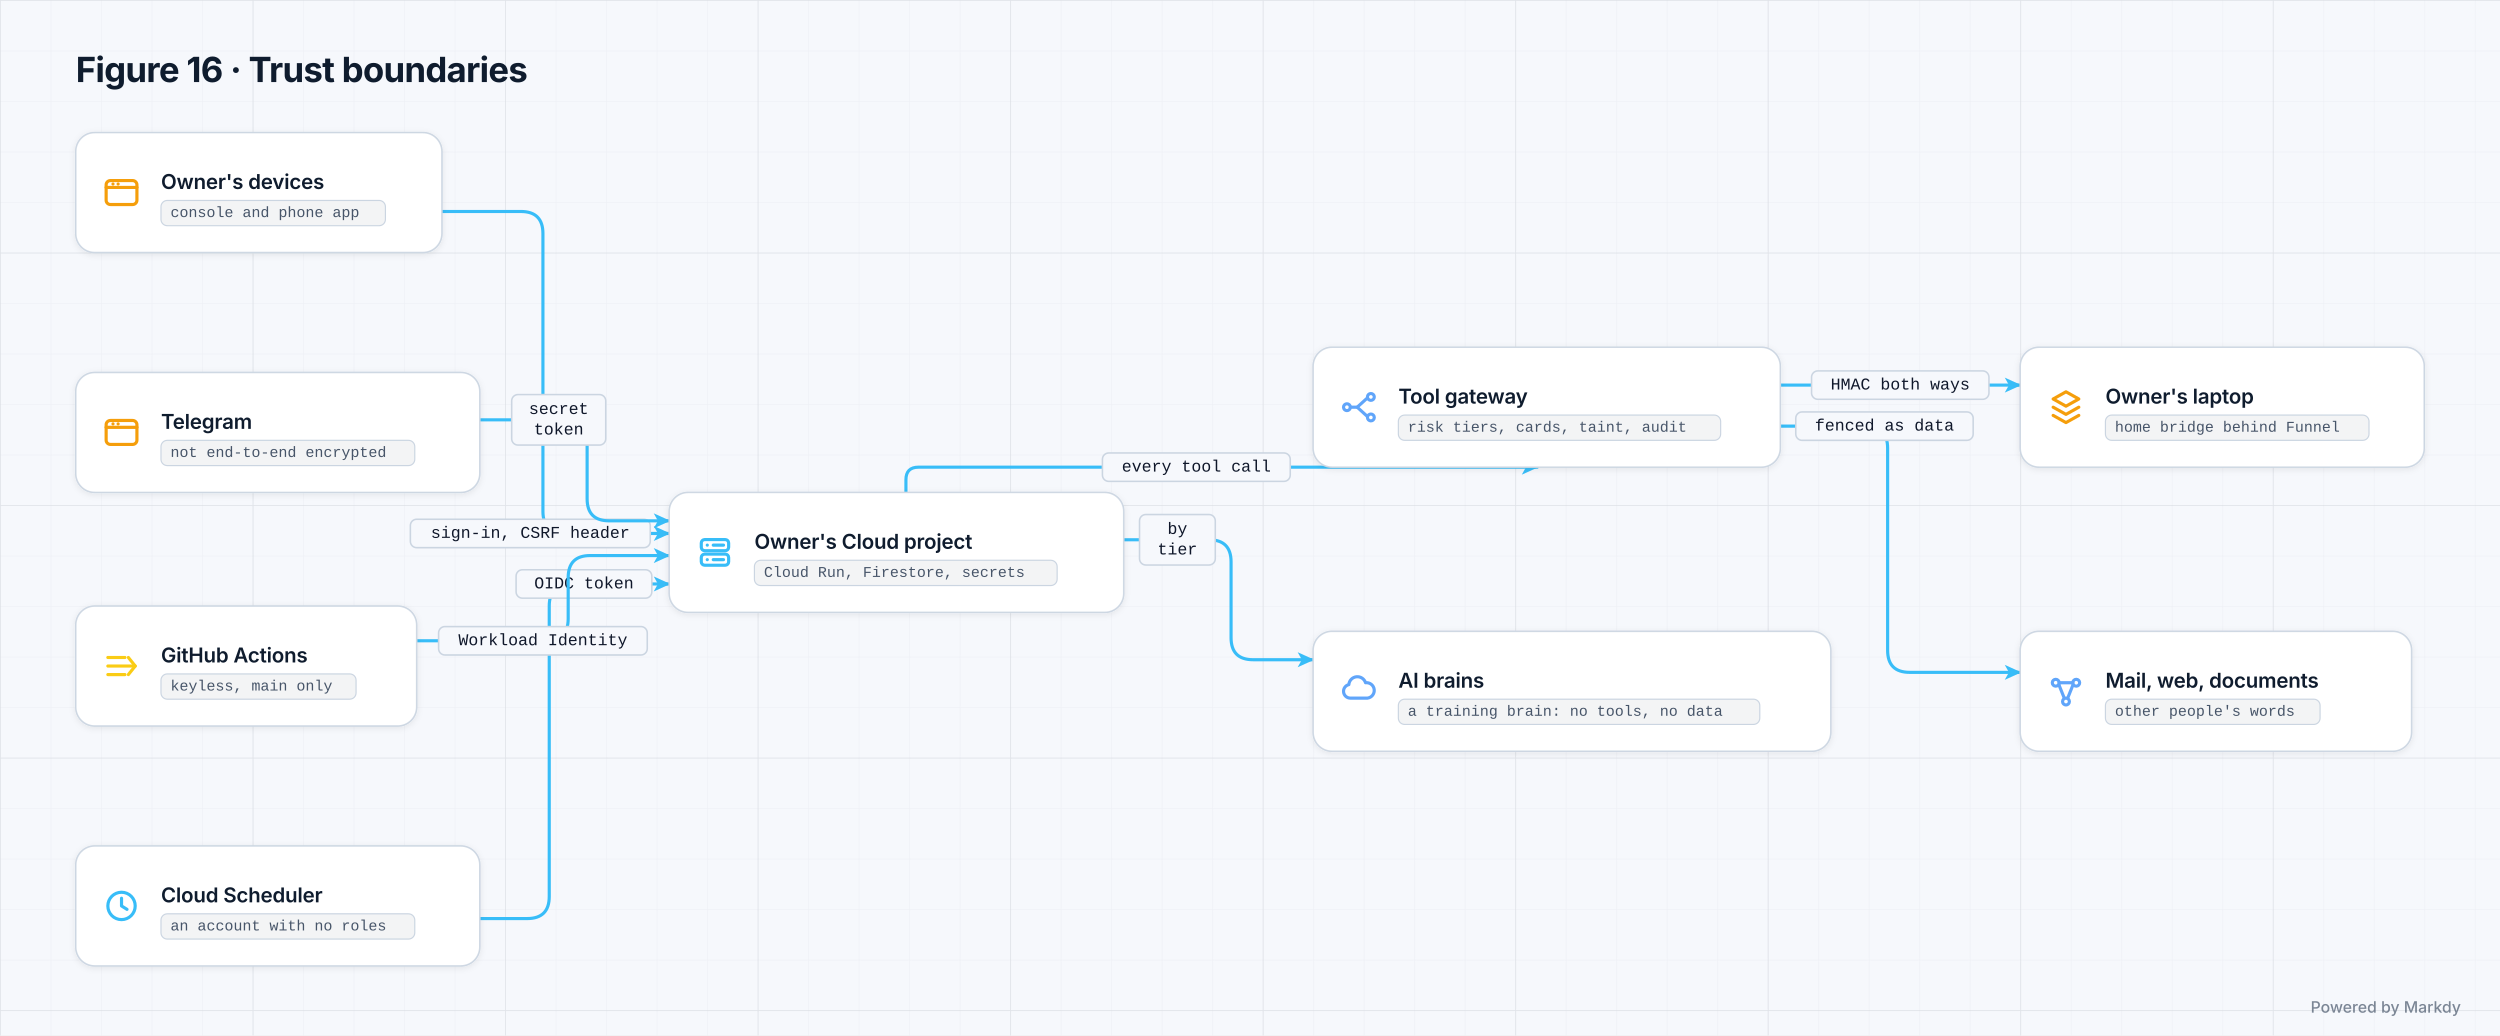
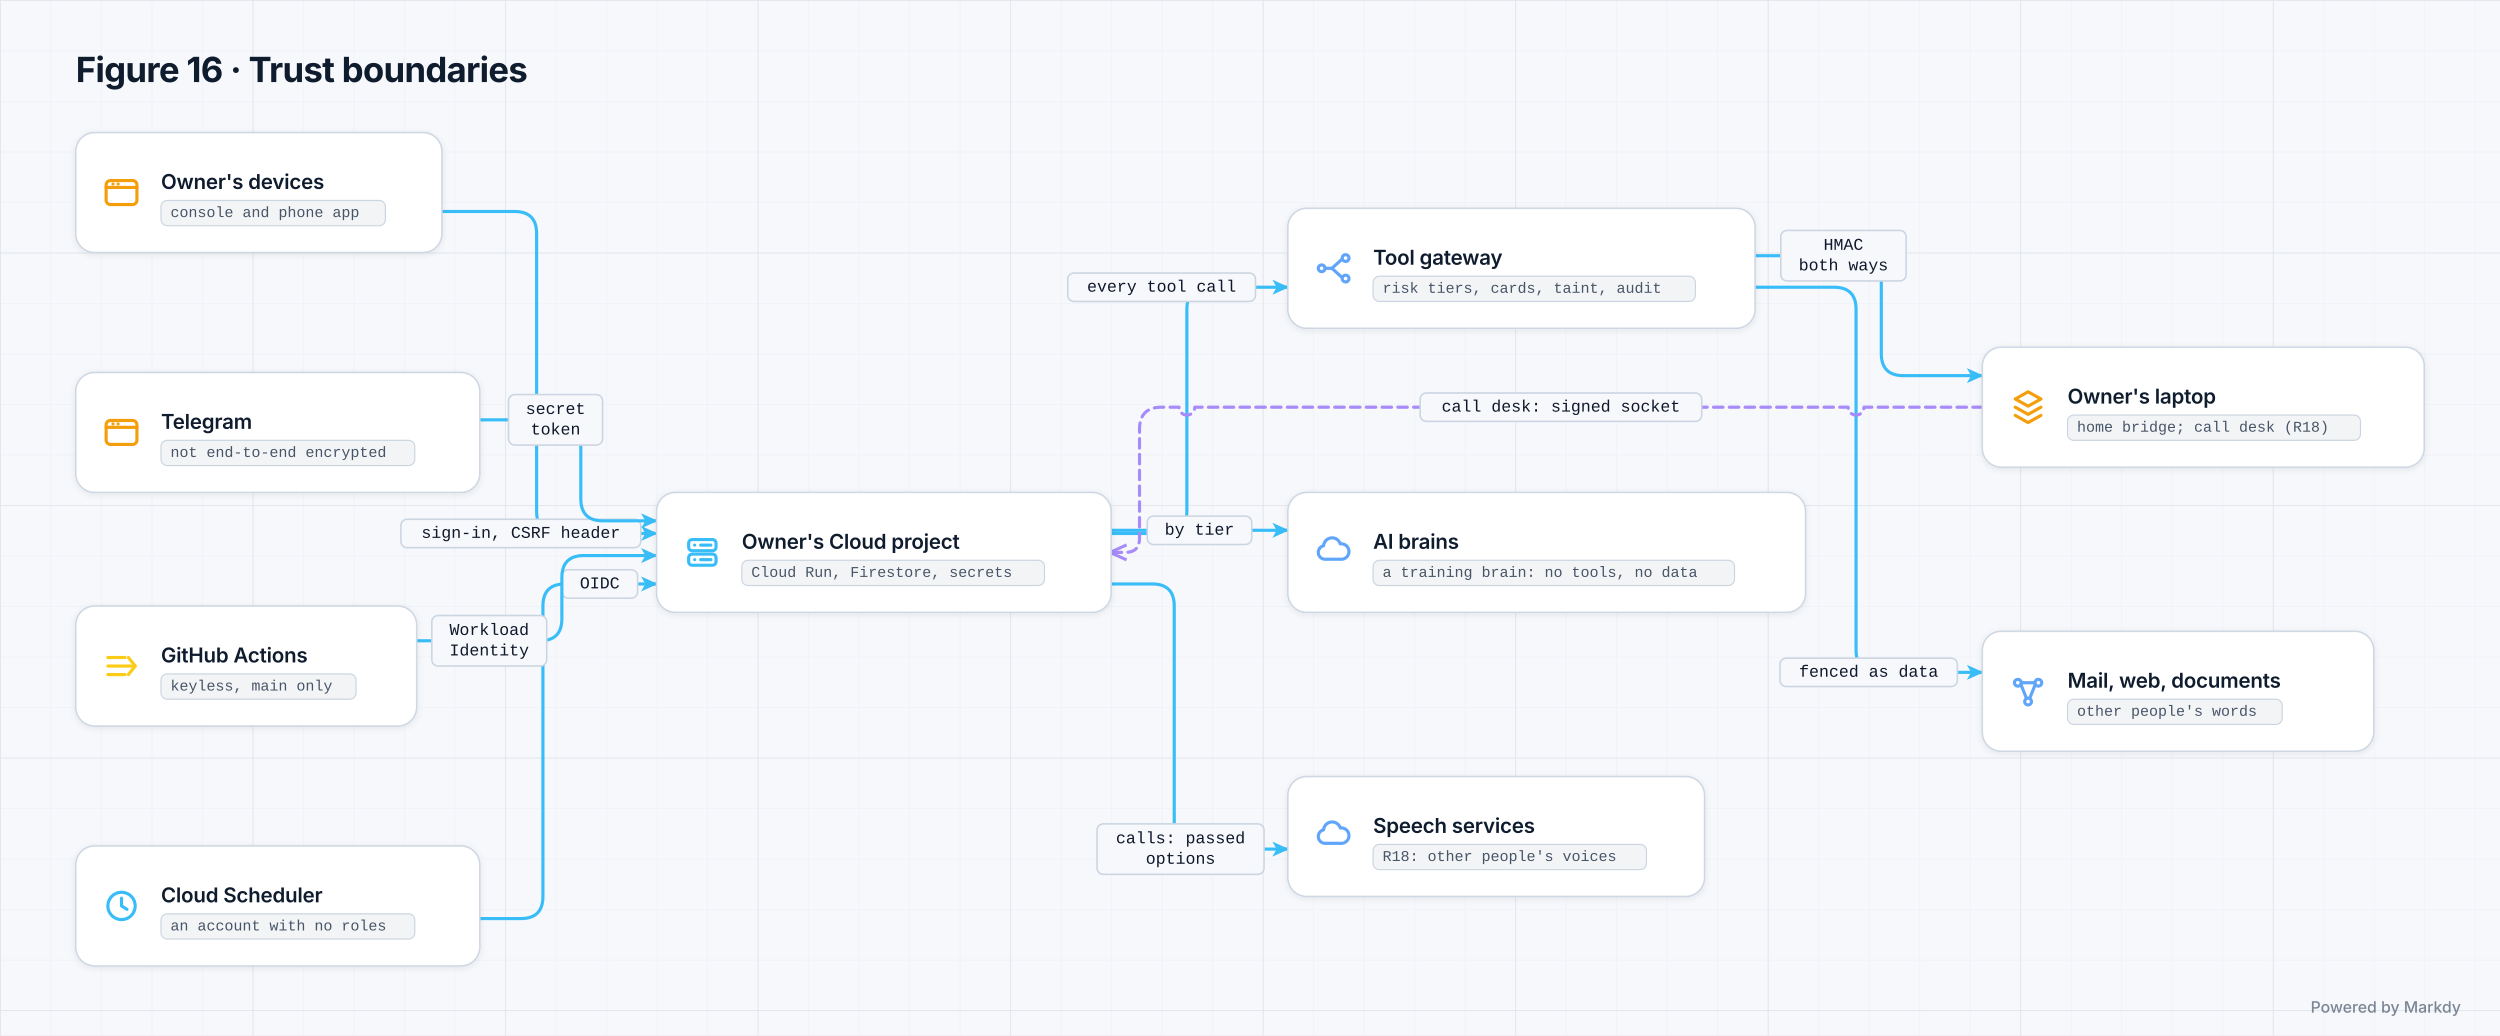
<svg xmlns="http://www.w3.org/2000/svg" viewBox="0 0 1584 656" width="1584" height="656">
  <defs>
    <style>
      text {
        font-family: -apple-system, BlinkMacSystemFont, "Segoe UI", Inter, Roboto, "Helvetica Neue", Arial, sans-serif;
        text-rendering: geometricPrecision;
        -webkit-font-smoothing: antialiased;
      }
      .markdy-svg-text {
        font-family: -apple-system, BlinkMacSystemFont, "Segoe UI", Inter, Roboto, "Helvetica Neue", Arial, sans-serif;
        text-rendering: geometricPrecision;
        -webkit-font-smoothing: antialiased;
      }
      .markdy-svg-mono {
        font-family: ui-monospace, SFMono-Regular, Menlo, Monaco, Consolas, "Liberation Mono", "Courier New", monospace;
        text-rendering: geometricPrecision;
        -webkit-font-smoothing: antialiased;
      }
    </style>
    <filter id="markdy-node-shadow" x="-10%" y="-10%" width="130%" height="130%">
      <feDropShadow dx="0" dy="4" stdDeviation="6" flood-color="#020617" flood-opacity="0.12" />
      <feDropShadow dx="0" dy="1" stdDeviation="2" flood-color="#020617" flood-opacity="0.08" />
    </filter>
    <pattern id="markdy-grid-minor" width="32" height="32" patternUnits="userSpaceOnUse">
      <path d="M 32 0 L 0 0 0 32" fill="none" stroke="rgba(15, 23, 42, 0.06)" stroke-width="1" stroke-opacity="0.5" />
    </pattern>
    <pattern id="markdy-grid-major" width="160" height="160" patternUnits="userSpaceOnUse">
      <path d="M 160 0 L 0 0 0 160" fill="none" stroke="rgba(15, 23, 42, 0.10)" stroke-width="1.2" stroke-opacity="0.6" />
    </pattern>
    <marker id="arrow-request" viewBox="0 0 10 10" refX="8.5" refY="5" markerWidth="7" markerHeight="7" orient="auto">
      <path d="M 1.5 1.6 L 9 5 L 1.5 8.4 L 3.4 5 Z" fill="#38bdf8" />
    </marker>
    <marker id="arrow-response" viewBox="0 0 10 10" refX="8.5" refY="5" markerWidth="7" markerHeight="7" orient="auto">
      <path d="M 1.5 1.6 L 9 5 L 1.5 8.4" fill="none" stroke="#a78bfa" stroke-width="1.4" />
    </marker>
    <marker id="arrow-event" viewBox="0 0 10 10" refX="5" refY="5" markerWidth="6" markerHeight="6" orient="auto">
      <circle cx="5" cy="5" r="3" fill="#f59e0b" />
    </marker>
  </defs>
  <rect width="100%" height="100%" fill="#f6f8fc" />
  <rect width="100%" height="100%" fill="url(#markdy-grid-minor)" />
  <rect width="100%" height="100%" fill="url(#markdy-grid-major)" />
  <g class="markdy-title-layer">
    <text x="48" y="44" class="markdy-svg-text" font-family="-apple-system, BlinkMacSystemFont, 'Segoe UI', Inter, Roboto, sans-serif" font-size="22" font-weight="700" fill="#0f1c2e" dominant-baseline="central" letter-spacing="-0.02em">Figure 16 · Trust boundaries</text>
  </g>
  <g class="markdy-camera-layer">
    <g class="markdy-edges-layer">
      <g id="edge-flow_1" class="markdy-edge">
-         <path d="M 280 134 L 330 134 Q 344 134 344 148 L 344 324 Q 344 338 358 338 L 424 338" fill="none" stroke="#38bdf8" stroke-width="2" stroke-linecap="round" stroke-linejoin="round" marker-end="url(#arrow-request)" />
-         <rect x="260" y="329" width="152" height="18" rx="4" fill="#f6f8fc" stroke="#cbd5e1" stroke-width="1" />
-         <text x="336" y="338" class="markdy-svg-mono" font-family="ui-monospace, SFMono-Regular, Menlo, Monaco, Consolas, monospace" font-size="10.5" font-weight="500" fill="#0f172a" text-anchor="middle" dominant-baseline="central">sign-in, CSRF header</text>
+         <path d="M 280 134 L 326 134 Q 340 134 340 148 L 340 324 Q 340 338 354 338 L 416 338" fill="none" stroke="#38bdf8" stroke-width="2" stroke-linecap="round" stroke-linejoin="round" marker-end="url(#arrow-request)" />
+         <rect x="254" y="329" width="152" height="18" rx="4" fill="#f6f8fc" stroke="#cbd5e1" stroke-width="1" />
+         <text x="330" y="338" class="markdy-svg-mono" font-family="ui-monospace, SFMono-Regular, Menlo, Monaco, Consolas, monospace" font-size="10.5" font-weight="500" fill="#0f172a" text-anchor="middle" dominant-baseline="central">sign-in, CSRF header</text>
      </g>
      <g id="edge-flow_2" class="markdy-edge">
-         <path d="M 304 266 L 339 266 A 5 5 0 0 0 349 266 L 358 266 Q 372 266 372 280 L 372 316 Q 372 330 386 330 L 424 330" fill="none" stroke="#38bdf8" stroke-width="2" stroke-linecap="round" stroke-linejoin="round" marker-end="url(#arrow-request)" />
-         <rect x="324.2" y="250" width="59.6" height="32" rx="4" fill="#f6f8fc" stroke="#cbd5e1" stroke-width="1" />
-         <text x="354" y="259.5" class="markdy-svg-mono" font-family="ui-monospace, SFMono-Regular, Menlo, Monaco, Consolas, monospace" font-size="10.5" font-weight="500" fill="#0f172a" text-anchor="middle" dominant-baseline="central">secret</text>
-         <text x="354" y="272.5" class="markdy-svg-mono" font-family="ui-monospace, SFMono-Regular, Menlo, Monaco, Consolas, monospace" font-size="10.5" font-weight="500" fill="#0f172a" text-anchor="middle" dominant-baseline="central">token</text>
+         <path d="M 304 266 L 335 266 A 5 5 0 0 0 345 266 L 354 266 Q 368 266 368 280 L 368 316 Q 368 330 382 330 L 416 330" fill="none" stroke="#38bdf8" stroke-width="2" stroke-linecap="round" stroke-linejoin="round" marker-end="url(#arrow-request)" />
+         <rect x="322.2" y="250" width="59.6" height="32" rx="4" fill="#f6f8fc" stroke="#cbd5e1" stroke-width="1" />
+         <text x="352" y="259.5" class="markdy-svg-mono" font-family="ui-monospace, SFMono-Regular, Menlo, Monaco, Consolas, monospace" font-size="10.5" font-weight="500" fill="#0f172a" text-anchor="middle" dominant-baseline="central">secret</text>
+         <text x="352" y="272.5" class="markdy-svg-mono" font-family="ui-monospace, SFMono-Regular, Menlo, Monaco, Consolas, monospace" font-size="10.5" font-weight="500" fill="#0f172a" text-anchor="middle" dominant-baseline="central">token</text>
      </g>
      <g id="edge-flow_3" class="markdy-edge">
-         <path d="M 304 582 L 334 582 Q 348 582 348 568 L 348 384 Q 348 370 362 370 L 424 370" fill="none" stroke="#38bdf8" stroke-width="2" stroke-linecap="round" stroke-linejoin="round" marker-end="url(#arrow-request)" />
-         <rect x="327" y="361" width="86" height="18" rx="4" fill="#f6f8fc" stroke="#cbd5e1" stroke-width="1" />
-         <text x="370" y="370" class="markdy-svg-mono" font-family="ui-monospace, SFMono-Regular, Menlo, Monaco, Consolas, monospace" font-size="10.5" font-weight="500" fill="#0f172a" text-anchor="middle" dominant-baseline="central">OIDC token</text>
+         <path d="M 304 582 L 330 582 Q 344 582 344 568 L 344 384 Q 344 370 358 370 L 416 370" fill="none" stroke="#38bdf8" stroke-width="2" stroke-linecap="round" stroke-linejoin="round" marker-end="url(#arrow-request)" />
+         <rect x="356" y="361" width="48" height="18" rx="4" fill="#f6f8fc" stroke="#cbd5e1" stroke-width="1" />
+         <text x="380" y="370" class="markdy-svg-mono" font-family="ui-monospace, SFMono-Regular, Menlo, Monaco, Consolas, monospace" font-size="10.5" font-weight="500" fill="#0f172a" text-anchor="middle" dominant-baseline="central">OIDC</text>
      </g>
      <g id="edge-flow_4" class="markdy-edge">
-         <path d="M 264 406 L 346 406 Q 360 406 360 392 L 360 366 Q 360 352 374 352 L 424 352" fill="none" stroke="#38bdf8" stroke-width="2" stroke-linecap="round" stroke-linejoin="round" marker-end="url(#arrow-request)" />
-         <rect x="277.9" y="397" width="132.2" height="18" rx="4" fill="#f6f8fc" stroke="#cbd5e1" stroke-width="1" />
-         <text x="344" y="406" class="markdy-svg-mono" font-family="ui-monospace, SFMono-Regular, Menlo, Monaco, Consolas, monospace" font-size="10.5" font-weight="500" fill="#0f172a" text-anchor="middle" dominant-baseline="central">Workload Identity</text>
+         <path d="M 264 406 L 342 406 Q 356 406 356 392 L 356 366 Q 356 352 370 352 L 416 352" fill="none" stroke="#38bdf8" stroke-width="2" stroke-linecap="round" stroke-linejoin="round" marker-end="url(#arrow-request)" />
+         <rect x="273.6" y="390" width="72.8" height="32" rx="4" fill="#f6f8fc" stroke="#cbd5e1" stroke-width="1" />
+         <text x="310" y="399.5" class="markdy-svg-mono" font-family="ui-monospace, SFMono-Regular, Menlo, Monaco, Consolas, monospace" font-size="10.5" font-weight="500" fill="#0f172a" text-anchor="middle" dominant-baseline="central">Workload</text>
+         <text x="310" y="412.5" class="markdy-svg-mono" font-family="ui-monospace, SFMono-Regular, Menlo, Monaco, Consolas, monospace" font-size="10.5" font-weight="500" fill="#0f172a" text-anchor="middle" dominant-baseline="central">Identity</text>
      </g>
      <g id="edge-flow_5" class="markdy-edge">
-         <path d="M 574 312 L 574 304 Q 574 296 582 296 L 974 296" fill="none" stroke="#38bdf8" stroke-width="2" stroke-linecap="round" stroke-linejoin="round" marker-end="url(#arrow-request)" />
-         <rect x="698.5" y="287" width="119" height="18" rx="4" fill="#f6f8fc" stroke="#cbd5e1" stroke-width="1" />
-         <text x="758" y="296" class="markdy-svg-mono" font-family="ui-monospace, SFMono-Regular, Menlo, Monaco, Consolas, monospace" font-size="10.5" font-weight="500" fill="#0f172a" text-anchor="middle" dominant-baseline="central">every tool call</text>
+         <path d="M 704 338 L 738 338 Q 752 338 752 324 L 752 196 Q 752 182 766 182 L 816 182" fill="none" stroke="#38bdf8" stroke-width="2" stroke-linecap="round" stroke-linejoin="round" marker-end="url(#arrow-request)" />
+         <rect x="676.5" y="173" width="119" height="18" rx="4" fill="#f6f8fc" stroke="#cbd5e1" stroke-width="1" />
+         <text x="736" y="182" class="markdy-svg-mono" font-family="ui-monospace, SFMono-Regular, Menlo, Monaco, Consolas, monospace" font-size="10.5" font-weight="500" fill="#0f172a" text-anchor="middle" dominant-baseline="central">every tool call</text>
      </g>
      <g id="edge-flow_6" class="markdy-edge">
-         <path d="M 1128 270 L 1182 270 Q 1196 270 1196 284 L 1196 412 Q 1196 426 1210 426 L 1280 426" fill="none" stroke="#38bdf8" stroke-width="2" stroke-linecap="round" stroke-linejoin="round" marker-end="url(#arrow-request)" />
-         <rect x="1137.8" y="261" width="112.4" height="18" rx="4" fill="#f6f8fc" stroke="#cbd5e1" stroke-width="1" />
-         <text x="1194" y="270" class="markdy-svg-mono" font-family="ui-monospace, SFMono-Regular, Menlo, Monaco, Consolas, monospace" font-size="10.5" font-weight="500" fill="#0f172a" text-anchor="middle" dominant-baseline="central">fenced as data</text>
+         <path d="M 1112 182 L 1162 182 Q 1176 182 1176 196 L 1176 412 Q 1176 426 1190 426 L 1256 426" fill="none" stroke="#38bdf8" stroke-width="2" stroke-linecap="round" stroke-linejoin="round" marker-end="url(#arrow-request)" />
+         <rect x="1127.8" y="417" width="112.4" height="18" rx="4" fill="#f6f8fc" stroke="#cbd5e1" stroke-width="1" />
+         <text x="1184" y="426" class="markdy-svg-mono" font-family="ui-monospace, SFMono-Regular, Menlo, Monaco, Consolas, monospace" font-size="10.5" font-weight="500" fill="#0f172a" text-anchor="middle" dominant-baseline="central">fenced as data</text>
      </g>
      <g id="edge-flow_7" class="markdy-edge">
-         <path d="M 1128 244 L 1280 244" fill="none" stroke="#38bdf8" stroke-width="2" stroke-linecap="round" stroke-linejoin="round" marker-end="url(#arrow-request)" />
-         <rect x="1147.8" y="235" width="112.4" height="18" rx="4" fill="#f6f8fc" stroke="#cbd5e1" stroke-width="1" />
-         <text x="1204" y="244" class="markdy-svg-mono" font-family="ui-monospace, SFMono-Regular, Menlo, Monaco, Consolas, monospace" font-size="10.5" font-weight="500" fill="#0f172a" text-anchor="middle" dominant-baseline="central">HMAC both ways</text>
+         <path d="M 1112 162 L 1178 162 Q 1192 162 1192 176 L 1192 224 Q 1192 238 1206 238 L 1256 238" fill="none" stroke="#38bdf8" stroke-width="2" stroke-linecap="round" stroke-linejoin="round" marker-end="url(#arrow-request)" />
+         <rect x="1128.3" y="146" width="79.4" height="32" rx="4" fill="#f6f8fc" stroke="#cbd5e1" stroke-width="1" />
+         <text x="1168" y="155.5" class="markdy-svg-mono" font-family="ui-monospace, SFMono-Regular, Menlo, Monaco, Consolas, monospace" font-size="10.5" font-weight="500" fill="#0f172a" text-anchor="middle" dominant-baseline="central">HMAC</text>
+         <text x="1168" y="168.5" class="markdy-svg-mono" font-family="ui-monospace, SFMono-Regular, Menlo, Monaco, Consolas, monospace" font-size="10.5" font-weight="500" fill="#0f172a" text-anchor="middle" dominant-baseline="central">both ways</text>
      </g>
      <g id="edge-flow_8" class="markdy-edge">
-         <path d="M 712 342 L 766 342 Q 780 342 780 356 L 780 404 Q 780 418 794 418 L 832 418" fill="none" stroke="#38bdf8" stroke-width="2" stroke-linecap="round" stroke-linejoin="round" marker-end="url(#arrow-request)" />
-         <rect x="722" y="326" width="48" height="32" rx="4" fill="#f6f8fc" stroke="#cbd5e1" stroke-width="1" />
-         <text x="746" y="335.5" class="markdy-svg-mono" font-family="ui-monospace, SFMono-Regular, Menlo, Monaco, Consolas, monospace" font-size="10.5" font-weight="500" fill="#0f172a" text-anchor="middle" dominant-baseline="central">by</text>
-         <text x="746" y="348.5" class="markdy-svg-mono" font-family="ui-monospace, SFMono-Regular, Menlo, Monaco, Consolas, monospace" font-size="10.5" font-weight="500" fill="#0f172a" text-anchor="middle" dominant-baseline="central">tier</text>
+         <path d="M 704 336 L 816 336" fill="none" stroke="#38bdf8" stroke-width="2" stroke-linecap="round" stroke-linejoin="round" marker-end="url(#arrow-request)" />
+         <rect x="726.9" y="327" width="66.2" height="18" rx="4" fill="#f6f8fc" stroke="#cbd5e1" stroke-width="1" />
+         <text x="760" y="336" class="markdy-svg-mono" font-family="ui-monospace, SFMono-Regular, Menlo, Monaco, Consolas, monospace" font-size="10.5" font-weight="500" fill="#0f172a" text-anchor="middle" dominant-baseline="central">by tier</text>
+       </g>
+       <g id="edge-flow_9" class="markdy-edge">
+         <path d="M 704 370 L 730 370 Q 744 370 744 384 L 744 524 Q 744 538 758 538 L 816 538" fill="none" stroke="#38bdf8" stroke-width="2" stroke-linecap="round" stroke-linejoin="round" marker-end="url(#arrow-request)" />
+         <rect x="695.1" y="522" width="105.8" height="32" rx="4" fill="#f6f8fc" stroke="#cbd5e1" stroke-width="1" />
+         <text x="748" y="531.5" class="markdy-svg-mono" font-family="ui-monospace, SFMono-Regular, Menlo, Monaco, Consolas, monospace" font-size="10.5" font-weight="500" fill="#0f172a" text-anchor="middle" dominant-baseline="central">calls: passed</text>
+         <text x="748" y="544.5" class="markdy-svg-mono" font-family="ui-monospace, SFMono-Regular, Menlo, Monaco, Consolas, monospace" font-size="10.5" font-weight="500" fill="#0f172a" text-anchor="middle" dominant-baseline="central">options</text>
+       </g>
+       <g id="edge-flow_10" class="markdy-edge">
+         <path d="M 1256 258 L 1181 258 A 5 5 0 0 1 1171 258 L 757 258 A 5 5 0 0 1 747 258 L 736 258 Q 722 258 722 272 L 722 341 Q 722 350 713 350 L 704 350" fill="none" stroke="#a78bfa" stroke-width="2" stroke-linecap="round" stroke-linejoin="round" stroke-dasharray="6 4" marker-end="url(#arrow-response)" />
+         <rect x="899.8" y="249" width="178.4" height="18" rx="4" fill="#f6f8fc" stroke="#cbd5e1" stroke-width="1" />
+         <text x="989" y="258" class="markdy-svg-mono" font-family="ui-monospace, SFMono-Regular, Menlo, Monaco, Consolas, monospace" font-size="10.5" font-weight="500" fill="#0f172a" text-anchor="middle" dominant-baseline="central">call desk: signed socket</text>
      </g>
    </g>
    <g class="markdy-nodes-layer">
      <g id="node-Devices" transform="translate(48, 84)">
        <rect width="232" height="76" rx="12" fill="#ffffff" stroke="#cbd5e1" stroke-width="1" filter="url(#markdy-node-shadow)" />
        <rect x="0.5" y="0.5" width="231" height="75" rx="11.5" fill="none" stroke="rgba(255,255,255,0.12)" stroke-width="1" />
        <g transform="translate(16, 25) scale(1.083333)" fill="none" stroke="#f59e0b" stroke-width="1.85" stroke-linecap="round" stroke-linejoin="round">
          <rect x="3" y="5" width="18" height="14" rx="2.5" />
          <path d="M3 9h18" />
          <path d="M7 7h.01M10 7h.01" />
        </g>
        <text x="54" y="31" class="markdy-svg-text" font-size="13" font-weight="600" letter-spacing="-0.01em" fill="#0f1c2e" dominant-baseline="central">Owner's devices</text>
        <rect x="54" y="43" width="142.2" height="16" rx="4" fill="#0f1c2e" fill-opacity="0.05" stroke="#cbd5e1" stroke-width="0.75" />
        <text x="60" y="51" class="markdy-svg-mono" font-size="9.5" font-weight="500" fill="#475569" dominant-baseline="central">console and phone app</text>
      </g>
      <g id="node-Telegram" transform="translate(48, 236)">
        <rect width="256" height="76" rx="12" fill="#ffffff" stroke="#cbd5e1" stroke-width="1" filter="url(#markdy-node-shadow)" />
        <rect x="0.5" y="0.5" width="255" height="75" rx="11.5" fill="none" stroke="rgba(255,255,255,0.12)" stroke-width="1" />
        <g transform="translate(16, 25) scale(1.083333)" fill="none" stroke="#f59e0b" stroke-width="1.85" stroke-linecap="round" stroke-linejoin="round">
          <rect x="3" y="5" width="18" height="14" rx="2.5" />
          <path d="M3 9h18" />
          <path d="M7 7h.01M10 7h.01" />
        </g>
        <text x="54" y="31" class="markdy-svg-text" font-size="13" font-weight="600" letter-spacing="-0.01em" fill="#0f1c2e" dominant-baseline="central">Telegram</text>
        <rect x="54" y="43" width="160.8" height="16" rx="4" fill="#0f1c2e" fill-opacity="0.05" stroke="#cbd5e1" stroke-width="0.75" />
        <text x="60" y="51" class="markdy-svg-mono" font-size="9.5" font-weight="500" fill="#475569" dominant-baseline="central">not end-to-end encrypted</text>
      </g>
      <g id="node-Actions" transform="translate(48, 384)">
        <rect width="216" height="76" rx="12" fill="#ffffff" stroke="#cbd5e1" stroke-width="1" filter="url(#markdy-node-shadow)" />
        <rect x="0.5" y="0.5" width="215" height="75" rx="11.5" fill="none" stroke="rgba(255,255,255,0.12)" stroke-width="1" />
        <g transform="translate(16, 25) scale(1.083333)" fill="none" stroke="#facc15" stroke-width="1.85" stroke-linecap="round" stroke-linejoin="round">
          <path d="M4 7h10" />
          <path d="M4 12h16" />
          <path d="M4 17h10" />
          <path d="m16 7 4 5-4 5" />
        </g>
        <text x="54" y="31" class="markdy-svg-text" font-size="13" font-weight="600" letter-spacing="-0.01em" fill="#0f1c2e" dominant-baseline="central">GitHub Actions</text>
        <rect x="54" y="43" width="123.6" height="16" rx="4" fill="#0f1c2e" fill-opacity="0.05" stroke="#cbd5e1" stroke-width="0.75" />
        <text x="60" y="51" class="markdy-svg-mono" font-size="9.5" font-weight="500" fill="#475569" dominant-baseline="central">keyless, main only</text>
      </g>
      <g id="node-Clock" transform="translate(48, 536)">
        <rect width="256" height="76" rx="12" fill="#ffffff" stroke="#cbd5e1" stroke-width="1" filter="url(#markdy-node-shadow)" />
        <rect x="0.5" y="0.5" width="255" height="75" rx="11.5" fill="none" stroke="rgba(255,255,255,0.12)" stroke-width="1" />
        <g transform="translate(16, 25) scale(1.083333)" fill="none" stroke="#38bdf8" stroke-width="1.85" stroke-linecap="round" stroke-linejoin="round">
          <circle cx="12" cy="12" r="8" />
          <path d="M12 7.5V12l3.2 2" />
        </g>
        <text x="54" y="31" class="markdy-svg-text" font-size="13" font-weight="600" letter-spacing="-0.01em" fill="#0f1c2e" dominant-baseline="central">Cloud Scheduler</text>
        <rect x="54" y="43" width="160.8" height="16" rx="4" fill="#0f1c2e" fill-opacity="0.05" stroke="#cbd5e1" stroke-width="0.75" />
        <text x="60" y="51" class="markdy-svg-mono" font-size="9.5" font-weight="500" fill="#475569" dominant-baseline="central">an account with no roles</text>
      </g>
-       <g id="node-Project" transform="translate(424, 312)">
+       <g id="node-Project" transform="translate(416, 312)">
        <rect width="288" height="76" rx="12" fill="#ffffff" stroke="#cbd5e1" stroke-width="1" filter="url(#markdy-node-shadow)" />
        <rect x="0.5" y="0.5" width="287" height="75" rx="11.5" fill="none" stroke="rgba(255,255,255,0.12)" stroke-width="1" />
        <g transform="translate(16, 25) scale(1.083333)" fill="none" stroke="#38bdf8" stroke-width="1.85" stroke-linecap="round" stroke-linejoin="round">
          <rect x="4" y="4.5" width="16" height="6.5" rx="2" />
          <rect x="4" y="13" width="16" height="6.5" rx="2" />
          <path d="M7.5 7.75h.01M7.5 16.25h.01" />
          <path d="M11 7.75h6M11 16.25h6" />
        </g>
        <text x="54" y="31" class="markdy-svg-text" font-size="13" font-weight="600" letter-spacing="-0.01em" fill="#0f1c2e" dominant-baseline="central">Owner's Cloud project</text>
        <rect x="54" y="43" width="191.8" height="16" rx="4" fill="#0f1c2e" fill-opacity="0.05" stroke="#cbd5e1" stroke-width="0.75" />
        <text x="60" y="51" class="markdy-svg-mono" font-size="9.5" font-weight="500" fill="#475569" dominant-baseline="central">Cloud Run, Firestore, secrets</text>
      </g>
-       <g id="node-Gateway" transform="translate(832, 220)">
+       <g id="node-Gateway" transform="translate(816, 132)">
        <rect width="296" height="76" rx="12" fill="#ffffff" stroke="#cbd5e1" stroke-width="1" filter="url(#markdy-node-shadow)" />
        <rect x="0.5" y="0.5" width="295" height="75" rx="11.5" fill="none" stroke="rgba(255,255,255,0.12)" stroke-width="1" />
        <g transform="translate(16, 25) scale(1.083333)" fill="none" stroke="#60a5fa" stroke-width="1.85" stroke-linecap="round" stroke-linejoin="round">
          <circle cx="5" cy="12" r="2" />
          <circle cx="19" cy="6" r="2" />
          <circle cx="19" cy="18" r="2" />
          <path d="M7 12h4l5.5-5" />
          <path d="M11 12l5.5 5" />
        </g>
        <text x="54" y="31" class="markdy-svg-text" font-size="13" font-weight="600" letter-spacing="-0.01em" fill="#0f1c2e" dominant-baseline="central">Tool gateway</text>
        <rect x="54" y="43" width="204.2" height="16" rx="4" fill="#0f1c2e" fill-opacity="0.05" stroke="#cbd5e1" stroke-width="0.75" />
        <text x="60" y="51" class="markdy-svg-mono" font-size="9.5" font-weight="500" fill="#475569" dominant-baseline="central">risk tiers, cards, taint, audit</text>
      </g>
-       <g id="node-Brains" transform="translate(832, 400)">
+       <g id="node-Brains" transform="translate(816, 312)">
        <rect width="328" height="76" rx="12" fill="#ffffff" stroke="#cbd5e1" stroke-width="1" filter="url(#markdy-node-shadow)" />
        <rect x="0.5" y="0.5" width="327" height="75" rx="11.5" fill="none" stroke="rgba(255,255,255,0.12)" stroke-width="1" />
        <g transform="translate(16, 25) scale(1.083333)" fill="none" stroke="#60a5fa" stroke-width="1.85" stroke-linecap="round" stroke-linejoin="round">
          <path d="M7 16a4 4 0 0 1-.88-7.9 5 5 0 0 1 9.76-1.1A4 4 0 0 1 17 16H7z" />
        </g>
        <text x="54" y="31" class="markdy-svg-text" font-size="13" font-weight="600" letter-spacing="-0.01em" fill="#0f1c2e" dominant-baseline="central">AI brains</text>
        <rect x="54" y="43" width="229" height="16" rx="4" fill="#0f1c2e" fill-opacity="0.05" stroke="#cbd5e1" stroke-width="0.75" />
        <text x="60" y="51" class="markdy-svg-mono" font-size="9.5" font-weight="500" fill="#475569" dominant-baseline="central">a training brain: no tools, no data</text>
      </g>
-       <g id="node-Laptop" transform="translate(1280, 220)">
-         <rect width="256" height="76" rx="12" fill="#ffffff" stroke="#cbd5e1" stroke-width="1" filter="url(#markdy-node-shadow)" />
-         <rect x="0.5" y="0.5" width="255" height="75" rx="11.5" fill="none" stroke="rgba(255,255,255,0.12)" stroke-width="1" />
+       <g id="node-Speech" transform="translate(816, 492)">
+         <rect width="264" height="76" rx="12" fill="#ffffff" stroke="#cbd5e1" stroke-width="1" filter="url(#markdy-node-shadow)" />
+         <rect x="0.5" y="0.5" width="263" height="75" rx="11.5" fill="none" stroke="rgba(255,255,255,0.12)" stroke-width="1" />
+         <g transform="translate(16, 25) scale(1.083333)" fill="none" stroke="#60a5fa" stroke-width="1.85" stroke-linecap="round" stroke-linejoin="round">
+           <path d="M7 16a4 4 0 0 1-.88-7.9 5 5 0 0 1 9.76-1.1A4 4 0 0 1 17 16H7z" />
+         </g>
+         <text x="54" y="31" class="markdy-svg-text" font-size="13" font-weight="600" letter-spacing="-0.01em" fill="#0f1c2e" dominant-baseline="central">Speech services</text>
+         <rect x="54" y="43" width="173.2" height="16" rx="4" fill="#0f1c2e" fill-opacity="0.05" stroke="#cbd5e1" stroke-width="0.75" />
+         <text x="60" y="51" class="markdy-svg-mono" font-size="9.5" font-weight="500" fill="#475569" dominant-baseline="central">R18: other people's voices</text>
+       </g>
+       <g id="node-Laptop" transform="translate(1256, 220)">
+         <rect width="280" height="76" rx="12" fill="#ffffff" stroke="#cbd5e1" stroke-width="1" filter="url(#markdy-node-shadow)" />
+         <rect x="0.5" y="0.5" width="279" height="75" rx="11.5" fill="none" stroke="rgba(255,255,255,0.12)" stroke-width="1" />
        <g transform="translate(16, 25) scale(1.083333)" fill="none" stroke="#f59e0b" stroke-width="1.85" stroke-linecap="round" stroke-linejoin="round">
          <path d="M12 3 4.5 7.2 12 11.4l7.5-4.2L12 3Z" />
          <path d="M4.5 12 12 16.2 19.5 12" />
          <path d="M4.5 16.8 12 21l7.5-4.2" />
        </g>
        <text x="54" y="31" class="markdy-svg-text" font-size="13" font-weight="600" letter-spacing="-0.01em" fill="#0f1c2e" dominant-baseline="central">Owner's laptop</text>
-         <rect x="54" y="43" width="167" height="16" rx="4" fill="#0f1c2e" fill-opacity="0.05" stroke="#cbd5e1" stroke-width="0.75" />
-         <text x="60" y="51" class="markdy-svg-mono" font-size="9.5" font-weight="500" fill="#475569" dominant-baseline="central">home bridge behind Funnel</text>
-       </g>
-       <g id="node-Outside" transform="translate(1280, 400)">
+         <rect x="54" y="43" width="185.6" height="16" rx="4" fill="#0f1c2e" fill-opacity="0.05" stroke="#cbd5e1" stroke-width="0.75" />
+         <text x="60" y="51" class="markdy-svg-mono" font-size="9.5" font-weight="500" fill="#475569" dominant-baseline="central">home bridge; call desk (R18)</text>
+       </g>
+       <g id="node-Outside" transform="translate(1256, 400)">
        <rect width="248" height="76" rx="12" fill="#ffffff" stroke="#cbd5e1" stroke-width="1" filter="url(#markdy-node-shadow)" />
        <rect x="0.5" y="0.5" width="247" height="75" rx="11.5" fill="none" stroke="rgba(255,255,255,0.12)" stroke-width="1" />
        <g transform="translate(16, 25) scale(1.083333)" fill="none" stroke="#60a5fa" stroke-width="1.85" stroke-linecap="round" stroke-linejoin="round">
          <circle cx="6" cy="7" r="2" />
          <circle cx="18" cy="7" r="2" />
          <circle cx="12" cy="18" r="2" />
          <path d="M8 8.5 11 16M16 8.5 13 16M8 7h8" />
        </g>
        <text x="54" y="31" class="markdy-svg-text" font-size="13" font-weight="600" letter-spacing="-0.01em" fill="#0f1c2e" dominant-baseline="central">Mail, web, documents</text>
        <rect x="54" y="43" width="136" height="16" rx="4" fill="#0f1c2e" fill-opacity="0.05" stroke="#cbd5e1" stroke-width="0.75" />
        <text x="60" y="51" class="markdy-svg-mono" font-size="9.5" font-weight="500" fill="#475569" dominant-baseline="central">other people's words</text>
      </g>
    </g>
  </g>
  <g class="markdy-watermark" transform="translate(1464, 638)">
    <text class="markdy-svg-text" font-family="-apple-system, BlinkMacSystemFont, 'Segoe UI', Inter, sans-serif" font-size="10" font-weight="500" fill="#475569" opacity="0.7" dominant-baseline="central">Powered by Markdy</text>
  </g>
</svg>
